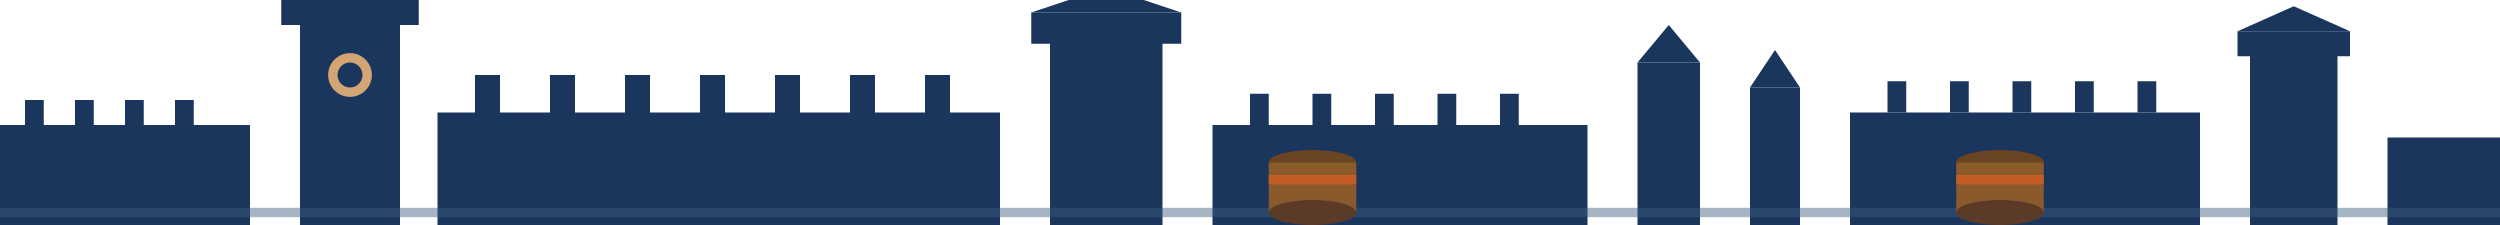
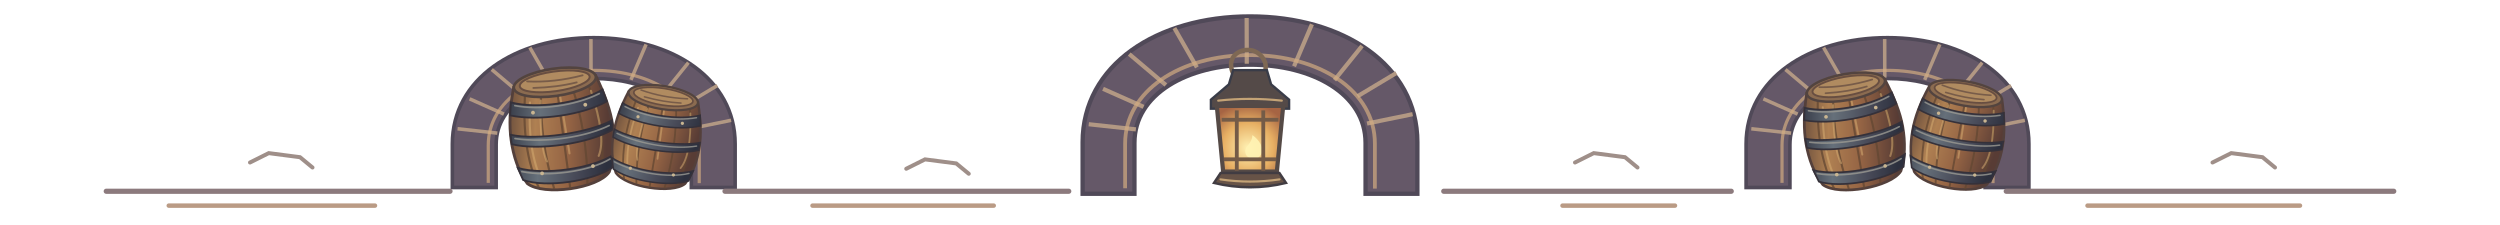
<svg xmlns="http://www.w3.org/2000/svg" viewBox="0 0 400 36" fill="none" aria-hidden="true">
-   <g fill="#1B365D">
-     <rect x="0" y="20" width="40" height="16" />
-     <rect x="4" y="16" width="3" height="5" />
-     <rect x="12" y="16" width="3" height="5" />
-     <rect x="20" y="16" width="3" height="5" />
-     <rect x="28" y="16" width="3" height="5" />
-     <rect x="48" y="2" width="16" height="34" />
-     <rect x="45" y="-1" width="22" height="5" />
-     <rect x="51" y="-8" width="10" height="9" />
-     <polygon points="56,-12 48,-8 64,-8" />
-     <rect x="70" y="18" width="90" height="18" />
-     <rect x="76" y="12" width="4" height="7" />
-     <rect x="88" y="12" width="4" height="7" />
-     <rect x="100" y="12" width="4" height="7" />
-     <rect x="112" y="12" width="4" height="7" />
-     <rect x="124" y="12" width="4" height="7" />
-     <rect x="136" y="12" width="4" height="7" />
-     <rect x="148" y="12" width="4" height="7" />
-     <rect x="168" y="6" width="18" height="30" />
-     <rect x="165" y="2" width="24" height="5" />
-     <polygon points="177,-2 165,2 189,2" />
-     <rect x="194" y="20" width="60" height="16" />
-     <rect x="200" y="15" width="3" height="5" />
-     <rect x="210" y="15" width="3" height="5" />
-     <rect x="220" y="15" width="3" height="5" />
-     <rect x="230" y="15" width="3" height="5" />
-     <rect x="240" y="15" width="3" height="5" />
-     <rect x="262" y="10" width="10" height="26" />
-     <polygon points="267,4 262,10 272,10" />
-     <rect x="280" y="14" width="8" height="22" />
-     <polygon points="284,8 280,14 288,14" />
-     <rect x="296" y="18" width="56" height="18" />
-     <rect x="302" y="13" width="3" height="5" />
-     <rect x="312" y="13" width="3" height="5" />
-     <rect x="322" y="13" width="3" height="5" />
-     <rect x="332" y="13" width="3" height="5" />
-     <rect x="342" y="13" width="3" height="5" />
-     <rect x="360" y="8" width="14" height="28" />
-     <rect x="358" y="5" width="18" height="4" />
-     <polygon points="367,1 358,5 376,5" />
-     <rect x="382" y="22" width="18" height="14" />
+   <defs>
+     <linearGradient id="gf-oak" x2="1" y2=".18">
+       <stop stop-color="#62483a" />
+       <stop offset=".31" stop-color="#af8052" />
+       <stop offset=".63" stop-color="#956444" />
+       <stop offset="1" stop-color="#583c35" />
+     </linearGradient>
+     <linearGradient id="gf-hoop" x2="1" y2=".16">
+       <stop stop-color="#343845" />
+       <stop offset=".34" stop-color="#66707a" />
+       <stop offset=".71" stop-color="#474957" />
+       <stop offset="1" stop-color="#2c303e" />
+     </linearGradient>
+     <radialGradient id="gf-glass" cx=".47" cy=".64" r=".67">
+       <stop stop-color="#fff1b3" />
+       <stop offset=".57" stop-color="#e7af63" />
+       <stop offset="1" stop-color="#a66443" />
+     </radialGradient>
+   </defs>
+   <g transform="translate(95 30) rotate(0) scale(0.87)">
+     <path d="M-26 0v-8c0-12 11.55-19.55 26-19.55S26-20 26-8v8H17.95v-7.9c0-7.65-8.33-12.15-17.95-12.15s-17.95 4.5-17.95 12.15V0Z" fill="#655868" stroke="#504958" stroke-width=".67" />
+     <path d="M-25.05-10.8-17.73-10m-5.1-6.3 6.3 2.8m-2.23-8.2 5.69 4.81m1.32-8.85 3.5 6.11M-.52-27.3-.5-20.2M9.62-26.32l-2.78 6.52m10.57-3.17-4.29 5.32m9.6-1.1-6.01 3.6m8.55 2.79-7.08 1.45" stroke="#b29883" stroke-width=".65" />
+     <path d="M-19.4-.85v-6.92c0-8.2 8.54-13.77 19.4-13.77S19.4-15.99 19.4-7.77V-.8" stroke="#d3ac81" stroke-width=".59" opacity=".69" />
  </g>
-   <circle cx="56" cy="12" r="3.5" fill="#d4a574" />
-   <circle cx="56" cy="12" r="2" fill="#1B365D" />
-   <path d="M0 34 H400" stroke="#3a5a7a" stroke-width="1.5" opacity="0.45" />
-   <g transform="translate(210,24)">
-     <ellipse cx="0" cy="2" rx="7" ry="2" fill="#6b4423" />
-     <rect x="-7" y="2" width="14" height="8" fill="#8a5a2b" />
-     <ellipse cx="0" cy="10" rx="7" ry="2" fill="#5c3a28" />
-     <rect x="-7" y="4" width="14" height="1.5" fill="#c45c26" />
+   <g transform="translate(200 31) rotate(0) scale(1.03)">
+     <path d="M-26 0v-8c0-12 11.55-19.55 26-19.55S26-20 26-8v8H17.95v-7.9c0-7.65-8.33-12.15-17.95-12.15s-17.95 4.5-17.95 12.15V0Z" fill="#655868" stroke="#504958" stroke-width=".67" />
+     <path d="M-25.05-10.8-17.73-10m-5.1-6.3 6.3 2.8m-2.23-8.2 5.69 4.81m1.32-8.85 3.5 6.11M-.52-27.3-.5-20.2M9.62-26.32l-2.78 6.52m10.57-3.17-4.29 5.32m9.6-1.1-6.01 3.6m8.55 2.79-7.08 1.45" stroke="#b29883" stroke-width=".65" />
+     <path d="M-19.4-.85v-6.92c0-8.2 8.54-13.77 19.4-13.77S19.4-15.99 19.4-7.77V-.8" stroke="#d3ac81" stroke-width=".59" opacity=".69" />
  </g>
-   <g transform="translate(320,24)">
-     <ellipse cx="0" cy="2" rx="7" ry="2" fill="#6b4423" />
-     <rect x="-7" y="2" width="14" height="8" fill="#8a5a2b" />
-     <ellipse cx="0" cy="10" rx="7" ry="2" fill="#5c3a28" />
-     <rect x="-7" y="4" width="14" height="1.5" fill="#c45c26" />
+   <g transform="translate(302 30) rotate(0) scale(0.87)">
+     <path d="M-26 0v-8c0-12 11.55-19.55 26-19.55S26-20 26-8v8H17.95v-7.9c0-7.65-8.33-12.15-17.95-12.15s-17.95 4.5-17.95 12.15V0Z" fill="#655868" stroke="#504958" stroke-width=".67" />
+     <path d="M-25.05-10.8-17.73-10m-5.1-6.3 6.3 2.8m-2.23-8.2 5.69 4.81m1.32-8.85 3.5 6.11M-.52-27.3-.5-20.2M9.62-26.32l-2.78 6.52m10.57-3.17-4.29 5.32m9.6-1.1-6.01 3.6m8.55 2.79-7.08 1.45" stroke="#b29883" stroke-width=".65" />
+     <path d="M-19.4-.85v-6.92c0-8.2 8.54-13.77 19.4-13.77S19.4-15.99 19.4-7.77V-.8" stroke="#d3ac81" stroke-width=".59" opacity=".69" />
  </g>
+   <g transform="translate(91 29) rotate(-8) scale(0.46)">
+     <path d="M-14.4-35.1c-2.4 7.05-3.45 12.9-3.45 18.15 0 5.64.99 11.11 3.45 15.7 4.95 5.2 24.19 5.2 28.8 0 2.36-4.52 3.45-10.06 3.45-15.7 0-5.25-1.2-11.1-3.45-18.15Z" fill="url(#gf-oak)" stroke="#54403b" stroke-width="1" />
+     <path d="M-10.6-33.2q-4.3 19.68-.04 33.9M-5.12-32.8q-2.95 17.7-.25 34.7M.4-32.45.2 2.6M5.66-33q3.08 17.75.65 34.9m4.75-35.4q4.8 17.12.23 33.3" stroke="#634733" stroke-opacity=".76" stroke-width=".76" />
+     <path d="M-9.55-29q-3.2 16.7.3 27.55m3.5-27.67q-2.65 16.1-.77 21.25m7.65-22.1.48 20.4m10.4-20.52q3.1 16.8-.47 22.8" stroke="#d8ad72" stroke-opacity=".52" stroke-width=".73" stroke-linecap="round" />
+     <path d="M-16.11-29.96c8.61 3.65 23.96 3.55 32.2.01l.9 4.27c-8.7 3.52-24.62 3.61-34 .16Zm-1.69 11.13c8.72 3.25 26.61 3.22 35.6-.04l-.03 3.18c-9.2 3.72-26.72 3.75-35.59.18Zm.88 11.78C-8-3.11 8.4-3.24 16.9-7l-1.26 4.4C8.05 1.18-8.1 1.2-15.64-2.62Z" fill="url(#gf-hoop)" stroke="#35313a" stroke-width=".64" />
+     <path d="M-14.9-28.66c8.2 2.83 20.63 3 29.66-.06m-31.2 11.42c10.55 3.11 24.59 2.85 33.06.06m-32.3 11.64c8.82 3.16 23.19 3.24 30.96-.07" stroke="#9b9a92" stroke-width=".59" stroke-opacity=".8" stroke-linecap="round" />
+     <ellipse cy="-34.75" rx="14.4" ry="4.76" fill="#8b6b50" stroke="#53443f" stroke-width=".92" />
+     <ellipse cy="-35.08" rx="12.27" ry="3.43" fill="#b08b60" stroke="#684e41" stroke-width=".7" />
+     <path d="M-9.5-36.4q9.21 1.77 19.4.58m-17.58 1.97q8.11.93 15.2.18" stroke="#785c49" stroke-width=".64" stroke-linecap="round" />
+     <g fill="#c9b591">
+       <circle cx="-9" cy="-25.36" r=".67" />
+       <circle cx="9.4" cy="-25.55" r=".67" />
+       <circle cx="-8.8" cy="-4.0" r=".66" />
+       <circle cx="9.08" cy="-4.05" r=".66" />
+     </g>
+   </g>
+   <g transform="translate(104 29) rotate(9) scale(0.39)">
+     <path d="M-14.4-35.1c-2.4 7.05-3.45 12.9-3.45 18.15 0 5.64.99 11.11 3.45 15.7 4.95 5.2 24.19 5.2 28.8 0 2.36-4.52 3.45-10.06 3.45-15.7 0-5.25-1.2-11.1-3.45-18.15Z" fill="url(#gf-oak)" stroke="#54403b" stroke-width="1" />
+     <path d="M-10.6-33.2q-4.3 19.68-.04 33.9M-5.12-32.8q-2.95 17.7-.25 34.7M.4-32.45.2 2.6M5.66-33q3.08 17.75.65 34.9m4.75-35.4q4.8 17.12.23 33.3" stroke="#634733" stroke-opacity=".76" stroke-width=".76" />
+     <path d="M-9.55-29q-3.2 16.7.3 27.55m3.5-27.67q-2.65 16.1-.77 21.25m7.65-22.1.48 20.4m10.4-20.52q3.1 16.8-.47 22.8" stroke="#d8ad72" stroke-opacity=".52" stroke-width=".73" stroke-linecap="round" />
+     <path d="M-16.11-29.96c8.61 3.65 23.96 3.55 32.2.01l.9 4.27c-8.7 3.52-24.62 3.61-34 .16Zm-1.69 11.13c8.72 3.25 26.61 3.22 35.6-.04l-.03 3.18c-9.2 3.72-26.72 3.75-35.59.18Zm.88 11.78C-8-3.11 8.4-3.24 16.9-7l-1.26 4.4C8.05 1.18-8.1 1.2-15.64-2.62Z" fill="url(#gf-hoop)" stroke="#35313a" stroke-width=".64" />
+     <path d="M-14.9-28.66c8.2 2.83 20.63 3 29.66-.06m-31.2 11.42c10.55 3.11 24.59 2.85 33.06.06m-32.3 11.64c8.82 3.16 23.19 3.24 30.96-.07" stroke="#9b9a92" stroke-width=".59" stroke-opacity=".8" stroke-linecap="round" />
+     <ellipse cy="-34.75" rx="14.4" ry="4.76" fill="#8b6b50" stroke="#53443f" stroke-width=".92" />
+     <ellipse cy="-35.08" rx="12.27" ry="3.43" fill="#b08b60" stroke="#684e41" stroke-width=".7" />
+     <path d="M-9.5-36.4q9.21 1.77 19.4.58m-17.58 1.97q8.11.93 15.2.18" stroke="#785c49" stroke-width=".64" stroke-linecap="round" />
+     <g fill="#c9b591">
+       <circle cx="-9" cy="-25.36" r=".67" />
+       <circle cx="9.4" cy="-25.55" r=".67" />
+       <circle cx="-8.8" cy="-4.0" r=".66" />
+       <circle cx="9.08" cy="-4.05" r=".66" />
+     </g>
+   </g>
+   <g transform="translate(200 29) rotate(0) scale(0.45)">
+     <path d="M-6.2-38.79c-3.15-7.97 8.4-11.14 11.47-3.68.46 1.11.41 2.58-.03 3.75" stroke="#7e6854" stroke-width="1.6" stroke-linecap="round" />
+     <path d="M-7.5-34.45-6-39.5h12l1.5 5.05L13.9-29v3.2h-27.8V-29Z" fill="#544a48" stroke="#393c48" stroke-width=".85" />
+     <path d="M-11.8-26.8h23.6l-2.25 23.35h-19.1Z" fill="url(#gf-glass)" stroke="#554a46" stroke-width="1.5" />
+     <path d="M2.1-7.65c-2.47-.31-3.95-1.27-3.78-3.35.12-1.43 2.45-2.6 2.54-5.4 2.39 1.65 4.33 4.7 3.23 6.68-.38.73-1.11 1.39-1.99 2.07Z" fill="#fff3b4" opacity=".9" />
+     <path d="M-4.7-25.2v21.48m9.42-21.48v21.48m-14.8-18.15h20.2M-9.35-7.8h18.7" stroke="#745b47" stroke-width="1.36" />
+     <path d="M-10.44-2.95h20.88l2.36 3.55q-12.8 3.07-25.6 0Z" fill="#675347" stroke="#413c42" stroke-width=".88" />
+     <path d="M-11.3-28.66q11.14-1.25 22.6 0m-21.78 28q10.46 1.55 20.96 0" stroke="#c4a376" stroke-width=".77" stroke-linecap="round" />
+   </g>
+   <g transform="translate(298 29) rotate(-10) scale(0.44)">
+     <path d="M-14.4-35.1c-2.4 7.05-3.45 12.9-3.45 18.15 0 5.64.99 11.11 3.45 15.7 4.95 5.2 24.19 5.2 28.8 0 2.36-4.52 3.45-10.06 3.45-15.7 0-5.25-1.2-11.1-3.45-18.15Z" fill="url(#gf-oak)" stroke="#54403b" stroke-width="1" />
+     <path d="M-10.6-33.2q-4.3 19.68-.04 33.9M-5.12-32.8q-2.95 17.7-.25 34.7M.4-32.45.2 2.6M5.66-33q3.08 17.75.65 34.9m4.75-35.4q4.8 17.12.23 33.3" stroke="#634733" stroke-opacity=".76" stroke-width=".76" />
+     <path d="M-9.55-29q-3.2 16.7.3 27.55m3.5-27.67q-2.65 16.1-.77 21.25m7.65-22.1.48 20.4m10.4-20.52q3.1 16.8-.47 22.8" stroke="#d8ad72" stroke-opacity=".52" stroke-width=".73" stroke-linecap="round" />
+     <path d="M-16.11-29.96c8.61 3.65 23.96 3.55 32.2.01l.9 4.27c-8.7 3.52-24.62 3.61-34 .16Zm-1.69 11.13c8.72 3.25 26.61 3.22 35.6-.04l-.03 3.18c-9.2 3.72-26.72 3.75-35.59.18Zm.88 11.78C-8-3.11 8.4-3.24 16.9-7l-1.26 4.4C8.05 1.18-8.1 1.2-15.64-2.62Z" fill="url(#gf-hoop)" stroke="#35313a" stroke-width=".64" />
+     <path d="M-14.9-28.66c8.2 2.83 20.63 3 29.66-.06m-31.2 11.42c10.55 3.11 24.59 2.85 33.06.06m-32.3 11.64c8.82 3.16 23.19 3.24 30.96-.07" stroke="#9b9a92" stroke-width=".59" stroke-opacity=".8" stroke-linecap="round" />
+     <ellipse cy="-34.75" rx="14.4" ry="4.76" fill="#8b6b50" stroke="#53443f" stroke-width=".92" />
+     <ellipse cy="-35.08" rx="12.27" ry="3.43" fill="#b08b60" stroke="#684e41" stroke-width=".7" />
+     <path d="M-9.5-36.4q9.21 1.77 19.4.58m-17.58 1.97q8.11.93 15.2.18" stroke="#785c49" stroke-width=".64" stroke-linecap="round" />
+     <g fill="#c9b591">
+       <circle cx="-9" cy="-25.36" r=".67" />
+       <circle cx="9.4" cy="-25.55" r=".67" />
+       <circle cx="-8.8" cy="-4.0" r=".66" />
+       <circle cx="9.08" cy="-4.05" r=".66" />
+     </g>
+   </g>
+   <g transform="translate(312 29) rotate(10) scale(0.41)">
+     <path d="M-14.4-35.1c-2.4 7.05-3.45 12.9-3.45 18.15 0 5.64.99 11.11 3.45 15.7 4.95 5.2 24.19 5.2 28.8 0 2.36-4.52 3.45-10.06 3.45-15.7 0-5.25-1.2-11.1-3.45-18.15Z" fill="url(#gf-oak)" stroke="#54403b" stroke-width="1" />
+     <path d="M-10.6-33.2q-4.3 19.68-.04 33.9M-5.12-32.8q-2.95 17.7-.25 34.7M.4-32.45.2 2.6M5.66-33q3.08 17.75.65 34.9m4.75-35.4q4.8 17.12.23 33.3" stroke="#634733" stroke-opacity=".76" stroke-width=".76" />
+     <path d="M-9.55-29q-3.2 16.7.3 27.55m3.5-27.67q-2.65 16.1-.77 21.25m7.65-22.1.48 20.4m10.4-20.52q3.1 16.8-.47 22.8" stroke="#d8ad72" stroke-opacity=".52" stroke-width=".73" stroke-linecap="round" />
+     <path d="M-16.11-29.96c8.61 3.65 23.96 3.55 32.2.01l.9 4.27c-8.7 3.52-24.62 3.61-34 .16Zm-1.69 11.13c8.72 3.25 26.61 3.22 35.6-.04l-.03 3.18c-9.2 3.72-26.72 3.75-35.59.18Zm.88 11.78C-8-3.11 8.4-3.24 16.9-7l-1.26 4.4C8.05 1.18-8.1 1.2-15.64-2.62Z" fill="url(#gf-hoop)" stroke="#35313a" stroke-width=".64" />
+     <path d="M-14.9-28.66c8.2 2.83 20.63 3 29.66-.06m-31.2 11.42c10.55 3.11 24.59 2.85 33.06.06m-32.3 11.64c8.82 3.16 23.19 3.24 30.96-.07" stroke="#9b9a92" stroke-width=".59" stroke-opacity=".8" stroke-linecap="round" />
+     <ellipse cy="-34.75" rx="14.4" ry="4.76" fill="#8b6b50" stroke="#53443f" stroke-width=".92" />
+     <ellipse cy="-35.08" rx="12.27" ry="3.43" fill="#b08b60" stroke="#684e41" stroke-width=".7" />
+     <path d="M-9.5-36.4q9.21 1.77 19.4.58m-17.58 1.97q8.11.93 15.2.18" stroke="#785c49" stroke-width=".64" stroke-linecap="round" />
+     <g fill="#c9b591">
+       <circle cx="-9" cy="-25.36" r=".67" />
+       <circle cx="9.4" cy="-25.55" r=".67" />
+       <circle cx="-8.8" cy="-4.0" r=".66" />
+       <circle cx="9.08" cy="-4.05" r=".66" />
+     </g>
+   </g>
+   <path d="M17 30.6h55m44 0h55m60 0h46m44 0h62" stroke="#8c7a7d" stroke-width=".83" stroke-linecap="round" />
+   <path d="M27 32.9h33m70 0h29m91 0h18m66 0h34" stroke="#ba9b85" stroke-width=".71" stroke-linecap="round" />
+   <path d="M40 26l3-1.5 5 .65 2 1.65" stroke="#9f8f89" stroke-width=".64" stroke-linecap="round" />
+   <path d="M145 27l3-1.5 5 .65 2 1.65" stroke="#9f8f89" stroke-width=".64" stroke-linecap="round" />
+   <path d="M252 26l3-1.5 5 .65 2 1.65" stroke="#9f8f89" stroke-width=".64" stroke-linecap="round" />
+   <path d="M354 26l3-1.5 5 .65 2 1.65" stroke="#9f8f89" stroke-width=".64" stroke-linecap="round" />
</svg>
